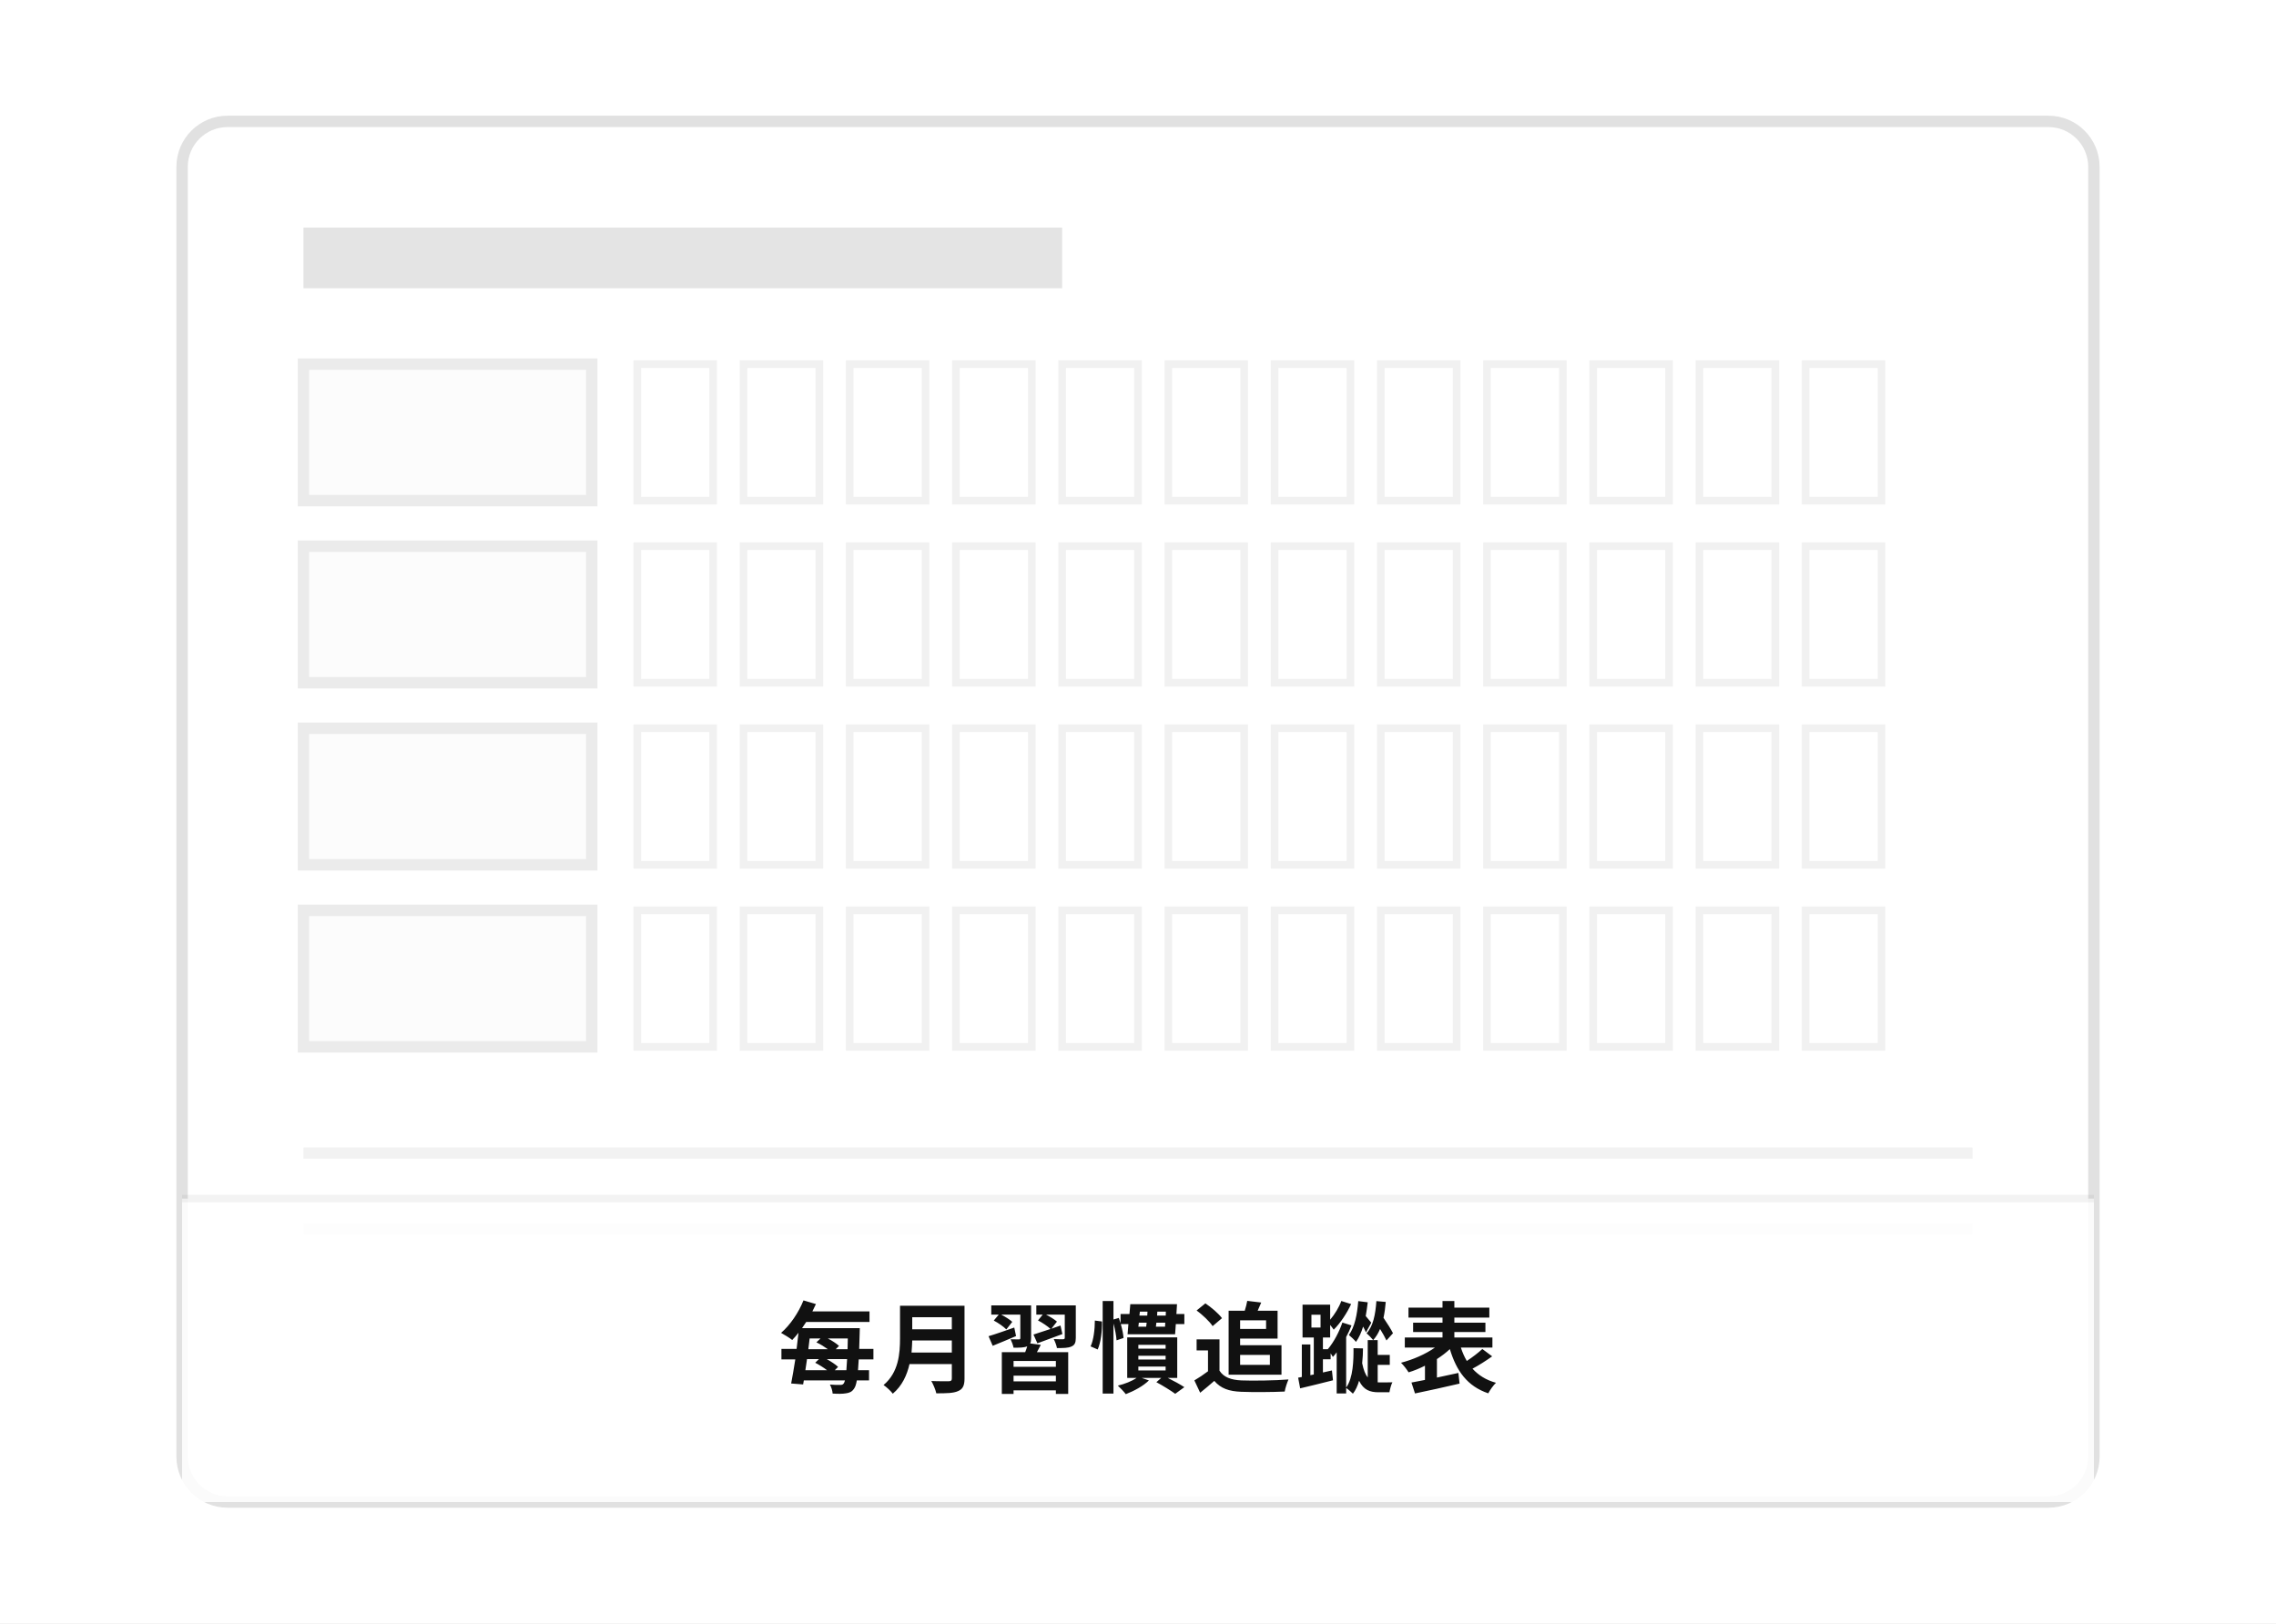
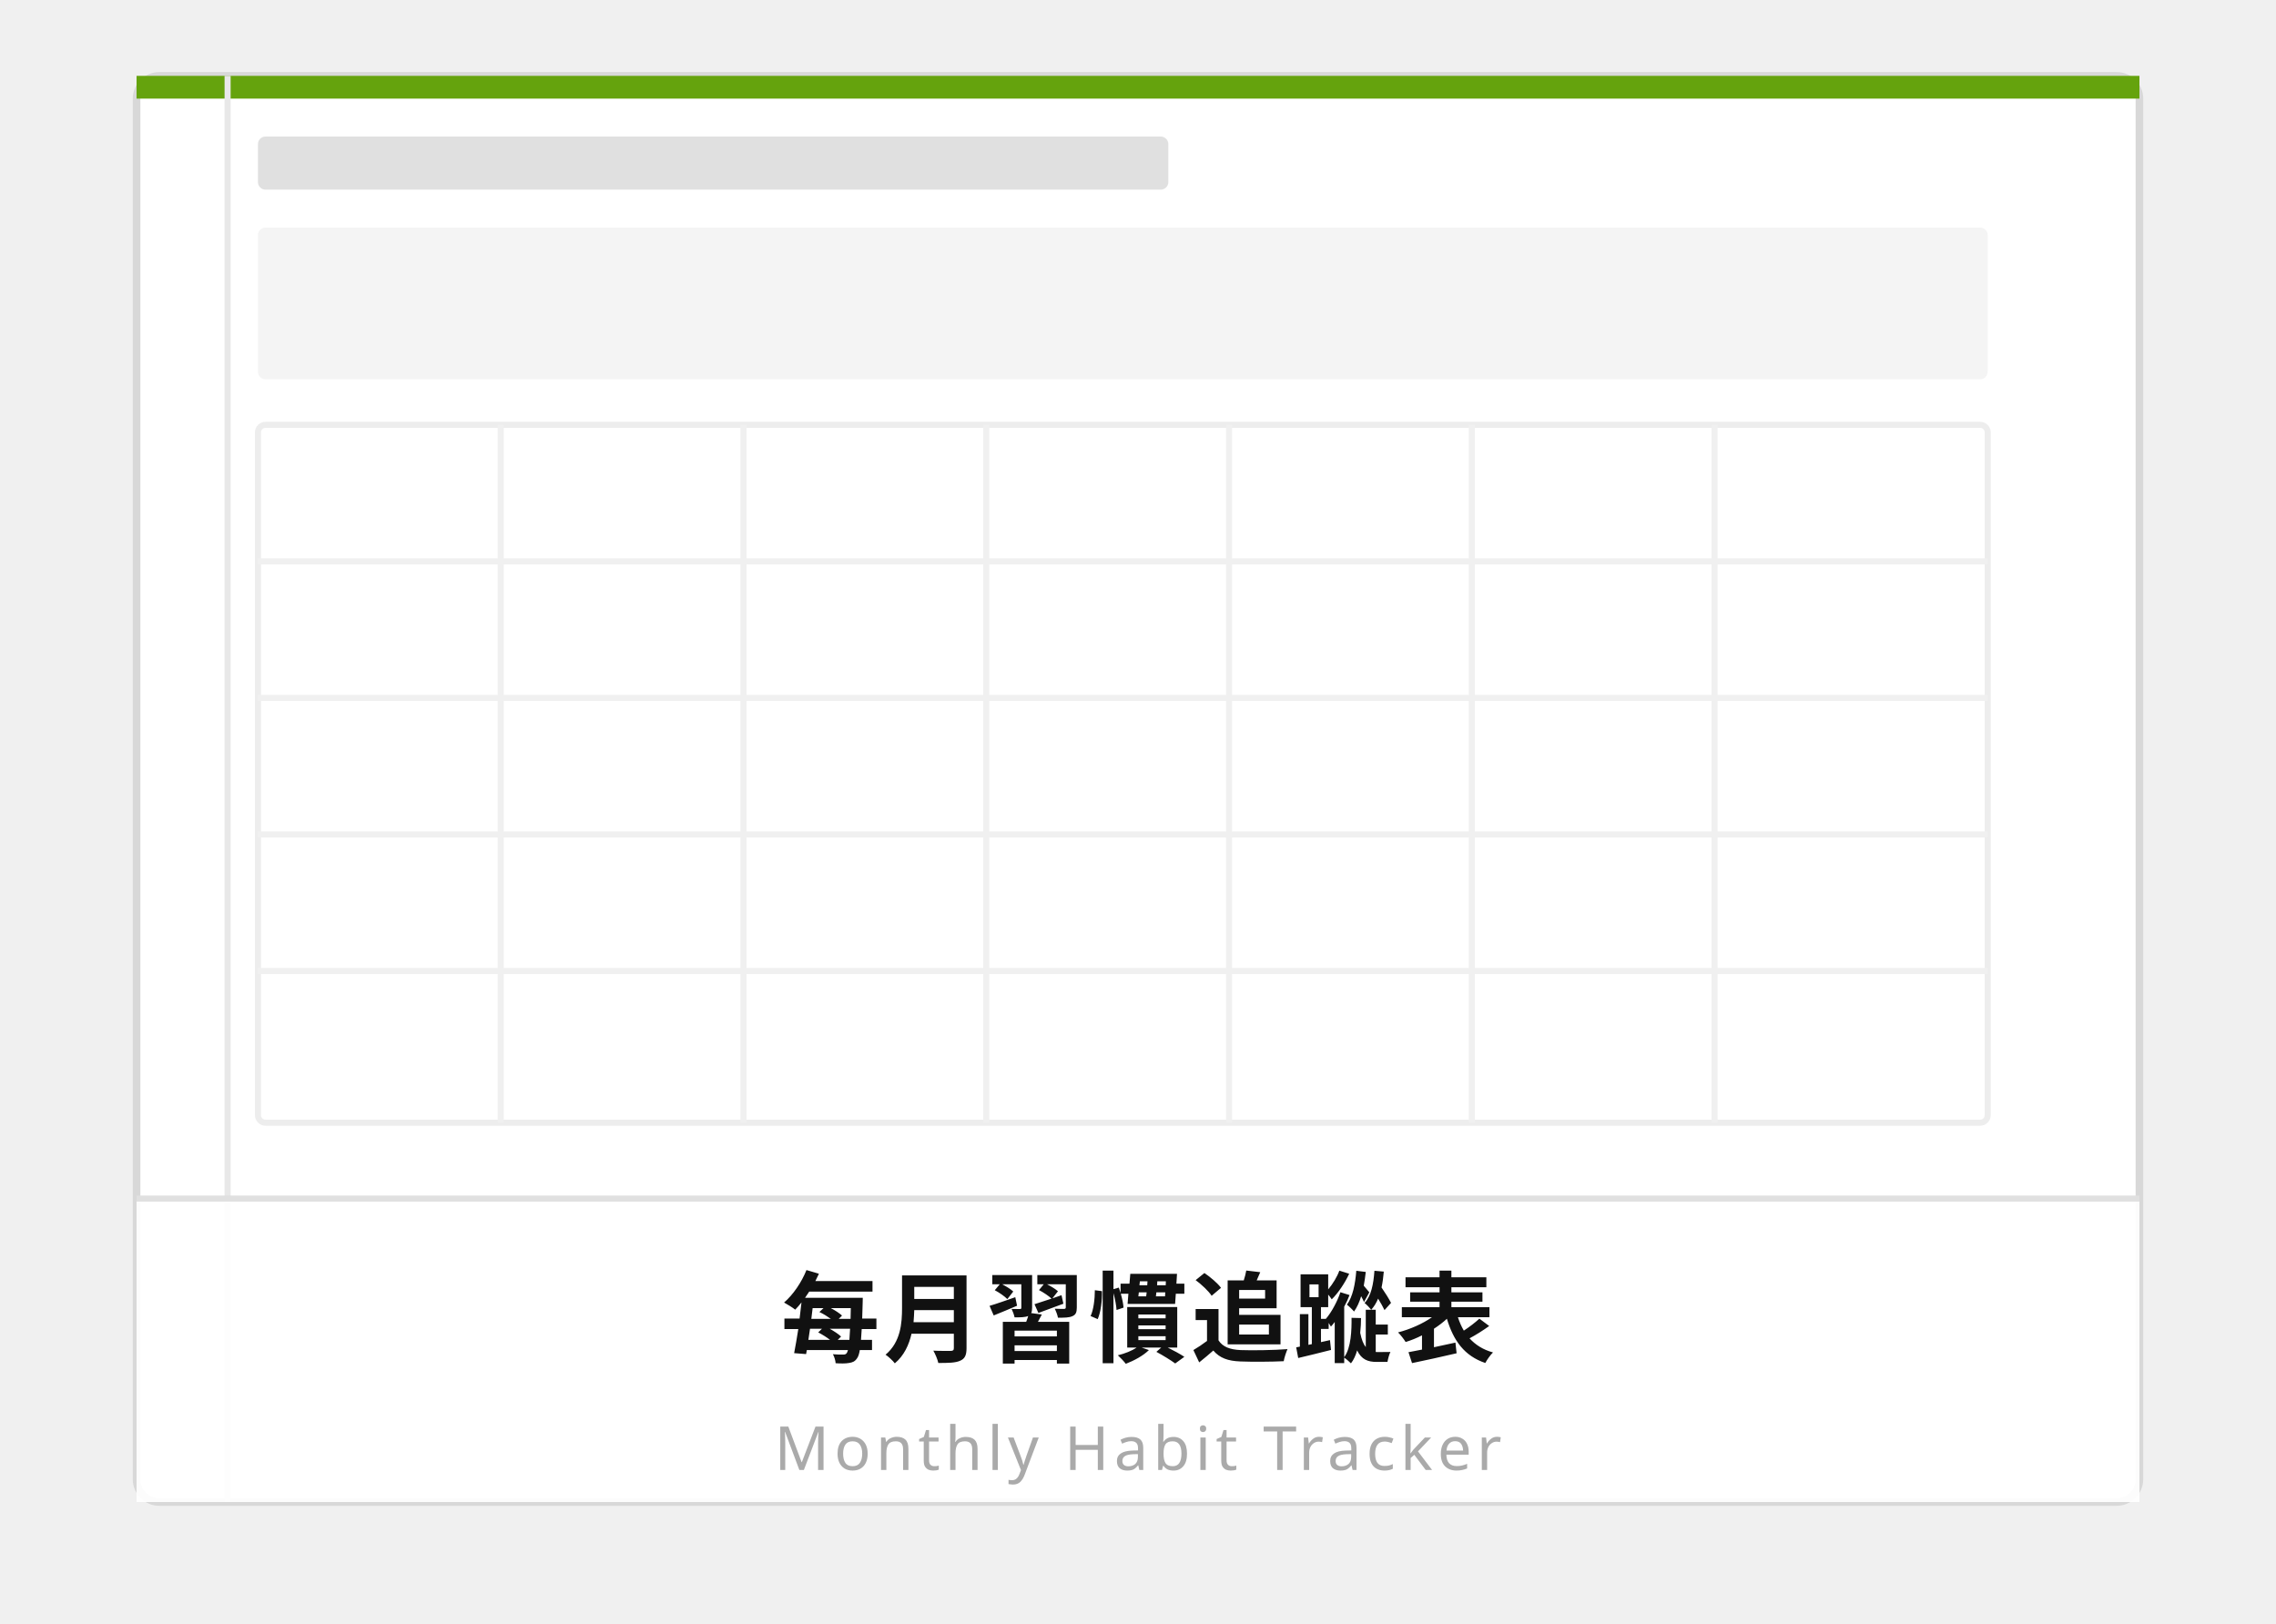
<svg xmlns="http://www.w3.org/2000/svg" viewBox="0 0 300 214">
-   <rect width="100%" height="100%" fill="#ffffff" />
-   <rect x="24" y="16" width="252" height="182" fill="#ffffff" stroke="#e1e1e1" stroke-width="1.5" rx="6" />
-   <g opacity="0.6">
-     <rect x="40" y="30" width="100" height="8" fill="#d2d2d2" stroke="none" stroke-width="1.5" rx="0" />
-     <rect x="40" y="48" width="38" height="18" fill="#fafafa" stroke="#ddd" stroke-width="1.5" rx="0" />
-     <rect x="84" y="48" width="10" height="18" fill="none" stroke="#e7e7e7" stroke-width="1" rx="0" />
-     <rect x="98" y="48" width="10" height="18" fill="none" stroke="#e7e7e7" stroke-width="1" rx="0" />
-     <rect x="112" y="48" width="10" height="18" fill="none" stroke="#e7e7e7" stroke-width="1" rx="0" />
-     <rect x="126" y="48" width="10" height="18" fill="none" stroke="#e7e7e7" stroke-width="1" rx="0" />
-     <rect x="140" y="48" width="10" height="18" fill="none" stroke="#e7e7e7" stroke-width="1" rx="0" />
-     <rect x="154" y="48" width="10" height="18" fill="none" stroke="#e7e7e7" stroke-width="1" rx="0" />
-     <rect x="168" y="48" width="10" height="18" fill="none" stroke="#e7e7e7" stroke-width="1" rx="0" />
-     <rect x="182" y="48" width="10" height="18" fill="none" stroke="#e7e7e7" stroke-width="1" rx="0" />
-     <rect x="196" y="48" width="10" height="18" fill="none" stroke="#e7e7e7" stroke-width="1" rx="0" />
-     <rect x="210" y="48" width="10" height="18" fill="none" stroke="#e7e7e7" stroke-width="1" rx="0" />
-     <rect x="224" y="48" width="10" height="18" fill="none" stroke="#e7e7e7" stroke-width="1" rx="0" />
-     <rect x="238" y="48" width="10" height="18" fill="none" stroke="#e7e7e7" stroke-width="1" rx="0" />
-     <rect x="40" y="72" width="38" height="18" fill="#fafafa" stroke="#ddd" stroke-width="1.5" rx="0" />
-     <rect x="84" y="72" width="10" height="18" fill="none" stroke="#e7e7e7" stroke-width="1" rx="0" />
-     <rect x="98" y="72" width="10" height="18" fill="none" stroke="#e7e7e7" stroke-width="1" rx="0" />
-     <rect x="112" y="72" width="10" height="18" fill="none" stroke="#e7e7e7" stroke-width="1" rx="0" />
-     <rect x="126" y="72" width="10" height="18" fill="none" stroke="#e7e7e7" stroke-width="1" rx="0" />
-     <rect x="140" y="72" width="10" height="18" fill="none" stroke="#e7e7e7" stroke-width="1" rx="0" />
-     <rect x="154" y="72" width="10" height="18" fill="none" stroke="#e7e7e7" stroke-width="1" rx="0" />
-     <rect x="168" y="72" width="10" height="18" fill="none" stroke="#e7e7e7" stroke-width="1" rx="0" />
-     <rect x="182" y="72" width="10" height="18" fill="none" stroke="#e7e7e7" stroke-width="1" rx="0" />
-     <rect x="196" y="72" width="10" height="18" fill="none" stroke="#e7e7e7" stroke-width="1" rx="0" />
-     <rect x="210" y="72" width="10" height="18" fill="none" stroke="#e7e7e7" stroke-width="1" rx="0" />
-     <rect x="224" y="72" width="10" height="18" fill="none" stroke="#e7e7e7" stroke-width="1" rx="0" />
-     <rect x="238" y="72" width="10" height="18" fill="none" stroke="#e7e7e7" stroke-width="1" rx="0" />
-     <rect x="40" y="96" width="38" height="18" fill="#fafafa" stroke="#ddd" stroke-width="1.5" rx="0" />
-     <rect x="84" y="96" width="10" height="18" fill="none" stroke="#e7e7e7" stroke-width="1" rx="0" />
-     <rect x="98" y="96" width="10" height="18" fill="none" stroke="#e7e7e7" stroke-width="1" rx="0" />
-     <rect x="112" y="96" width="10" height="18" fill="none" stroke="#e7e7e7" stroke-width="1" rx="0" />
-     <rect x="126" y="96" width="10" height="18" fill="none" stroke="#e7e7e7" stroke-width="1" rx="0" />
-     <rect x="140" y="96" width="10" height="18" fill="none" stroke="#e7e7e7" stroke-width="1" rx="0" />
-     <rect x="154" y="96" width="10" height="18" fill="none" stroke="#e7e7e7" stroke-width="1" rx="0" />
-     <rect x="168" y="96" width="10" height="18" fill="none" stroke="#e7e7e7" stroke-width="1" rx="0" />
-     <rect x="182" y="96" width="10" height="18" fill="none" stroke="#e7e7e7" stroke-width="1" rx="0" />
-     <rect x="196" y="96" width="10" height="18" fill="none" stroke="#e7e7e7" stroke-width="1" rx="0" />
-     <rect x="210" y="96" width="10" height="18" fill="none" stroke="#e7e7e7" stroke-width="1" rx="0" />
-     <rect x="224" y="96" width="10" height="18" fill="none" stroke="#e7e7e7" stroke-width="1" rx="0" />
-     <rect x="238" y="96" width="10" height="18" fill="none" stroke="#e7e7e7" stroke-width="1" rx="0" />
-     <rect x="40" y="120" width="38" height="18" fill="#fafafa" stroke="#ddd" stroke-width="1.5" rx="0" />
-     <rect x="84" y="120" width="10" height="18" fill="none" stroke="#e7e7e7" stroke-width="1" rx="0" />
-     <rect x="98" y="120" width="10" height="18" fill="none" stroke="#e7e7e7" stroke-width="1" rx="0" />
-     <rect x="112" y="120" width="10" height="18" fill="none" stroke="#e7e7e7" stroke-width="1" rx="0" />
-     <rect x="126" y="120" width="10" height="18" fill="none" stroke="#e7e7e7" stroke-width="1" rx="0" />
-     <rect x="140" y="120" width="10" height="18" fill="none" stroke="#e7e7e7" stroke-width="1" rx="0" />
-     <rect x="154" y="120" width="10" height="18" fill="none" stroke="#e7e7e7" stroke-width="1" rx="0" />
-     <rect x="168" y="120" width="10" height="18" fill="none" stroke="#e7e7e7" stroke-width="1" rx="0" />
-     <rect x="182" y="120" width="10" height="18" fill="none" stroke="#e7e7e7" stroke-width="1" rx="0" />
-     <rect x="196" y="120" width="10" height="18" fill="none" stroke="#e7e7e7" stroke-width="1" rx="0" />
-     <rect x="210" y="120" width="10" height="18" fill="none" stroke="#e7e7e7" stroke-width="1" rx="0" />
-     <rect x="224" y="120" width="10" height="18" fill="none" stroke="#e7e7e7" stroke-width="1" rx="0" />
-     <rect x="238" y="120" width="10" height="18" fill="none" stroke="#e7e7e7" stroke-width="1" rx="0" />
-     <line x1="40" y1="152" x2="260" y2="152" stroke="#eaeaea" stroke-width="1.5" stroke-dasharray="" />
-     <line x1="40" y1="162" x2="260" y2="162" stroke="#eaeaea" stroke-width="1.5" stroke-dasharray="" />
+   <rect width="300" height="214" fill="#f0f0f0" />
+   <rect x="18" y="10" width="264" height="188" rx="3" fill="#ffffff" stroke="#d8d8d8" stroke-width="1" />
+   <rect x="18" y="10" width="264" height="3" fill="#65a30d" />
+   <line x1="30" y1="10" x2="30" y2="198" stroke="#e8e8e8" stroke-width="0.8" />
+   <g opacity="0.65">
+     <rect x="34" y="18" width="120" height="7" rx="1" fill="#d0d0d0" />
+     <rect x="34" y="30" width="228" height="20" rx="1" fill="#eeeeee" />
+     <rect x="34" y="56" width="228" height="92" rx="1" fill="none" stroke="#e4e4e4" stroke-width="0.8" />
+     <line x1="66" y1="56" x2="66" y2="148" stroke="#e8e8e8" stroke-width="0.8" />
+     <line x1="98" y1="56" x2="98" y2="148" stroke="#e8e8e8" stroke-width="0.8" />
+     <line x1="130" y1="56" x2="130" y2="148" stroke="#e8e8e8" stroke-width="0.8" />
+     <line x1="162" y1="56" x2="162" y2="148" stroke="#e8e8e8" stroke-width="0.8" />
+     <line x1="194" y1="56" x2="194" y2="148" stroke="#e8e8e8" stroke-width="0.8" />
+     <line x1="226" y1="56" x2="226" y2="148" stroke="#e8e8e8" stroke-width="0.8" />
+     <line x1="34" y1="74" x2="262" y2="74" stroke="#e8e8e8" stroke-width="0.8" />
+     <line x1="34" y1="92" x2="262" y2="92" stroke="#e8e8e8" stroke-width="0.8" />
+     <line x1="34" y1="110" x2="262" y2="110" stroke="#e8e8e8" stroke-width="0.8" />
+     <line x1="34" y1="128" x2="262" y2="128" stroke="#e8e8e8" stroke-width="0.8" />
  </g>
-   <rect x="24" y="158" width="252" height="40" fill="rgba(255,255,255,0.85)" />
-   <path d="M 24 158 L 276 158" stroke="rgba(0,0,0,0.05)" stroke-width="1" />
-   <text x="150" y="178" dominant-baseline="middle" text-anchor="middle" font-size="13" fill="#111" font-family="'PingFang TC', sans-serif" font-weight="600" letter-spacing="0.05em">每月習慣追蹤表</text>
+   <rect x="18" y="158" width="264" height="40" fill="rgba(255,255,255,0.92)" />
+   <line x1="18" y1="158" x2="282" y2="158" stroke="#e0e0e0" stroke-width="0.8" />
+   <text x="150" y="174" dominant-baseline="middle" text-anchor="middle" font-size="13" fill="#111111" font-family="'PingFang TC','Microsoft JhengHei',sans-serif" font-weight="600" letter-spacing="0.04em">每月習慣追蹤表</text>
+   <text x="150" y="191" dominant-baseline="middle" text-anchor="middle" font-size="8" fill="#aaaaaa" font-family="'PingFang TC','Microsoft JhengHei',sans-serif" letter-spacing="0.08em">Monthly Habit Tracker</text>
</svg>
